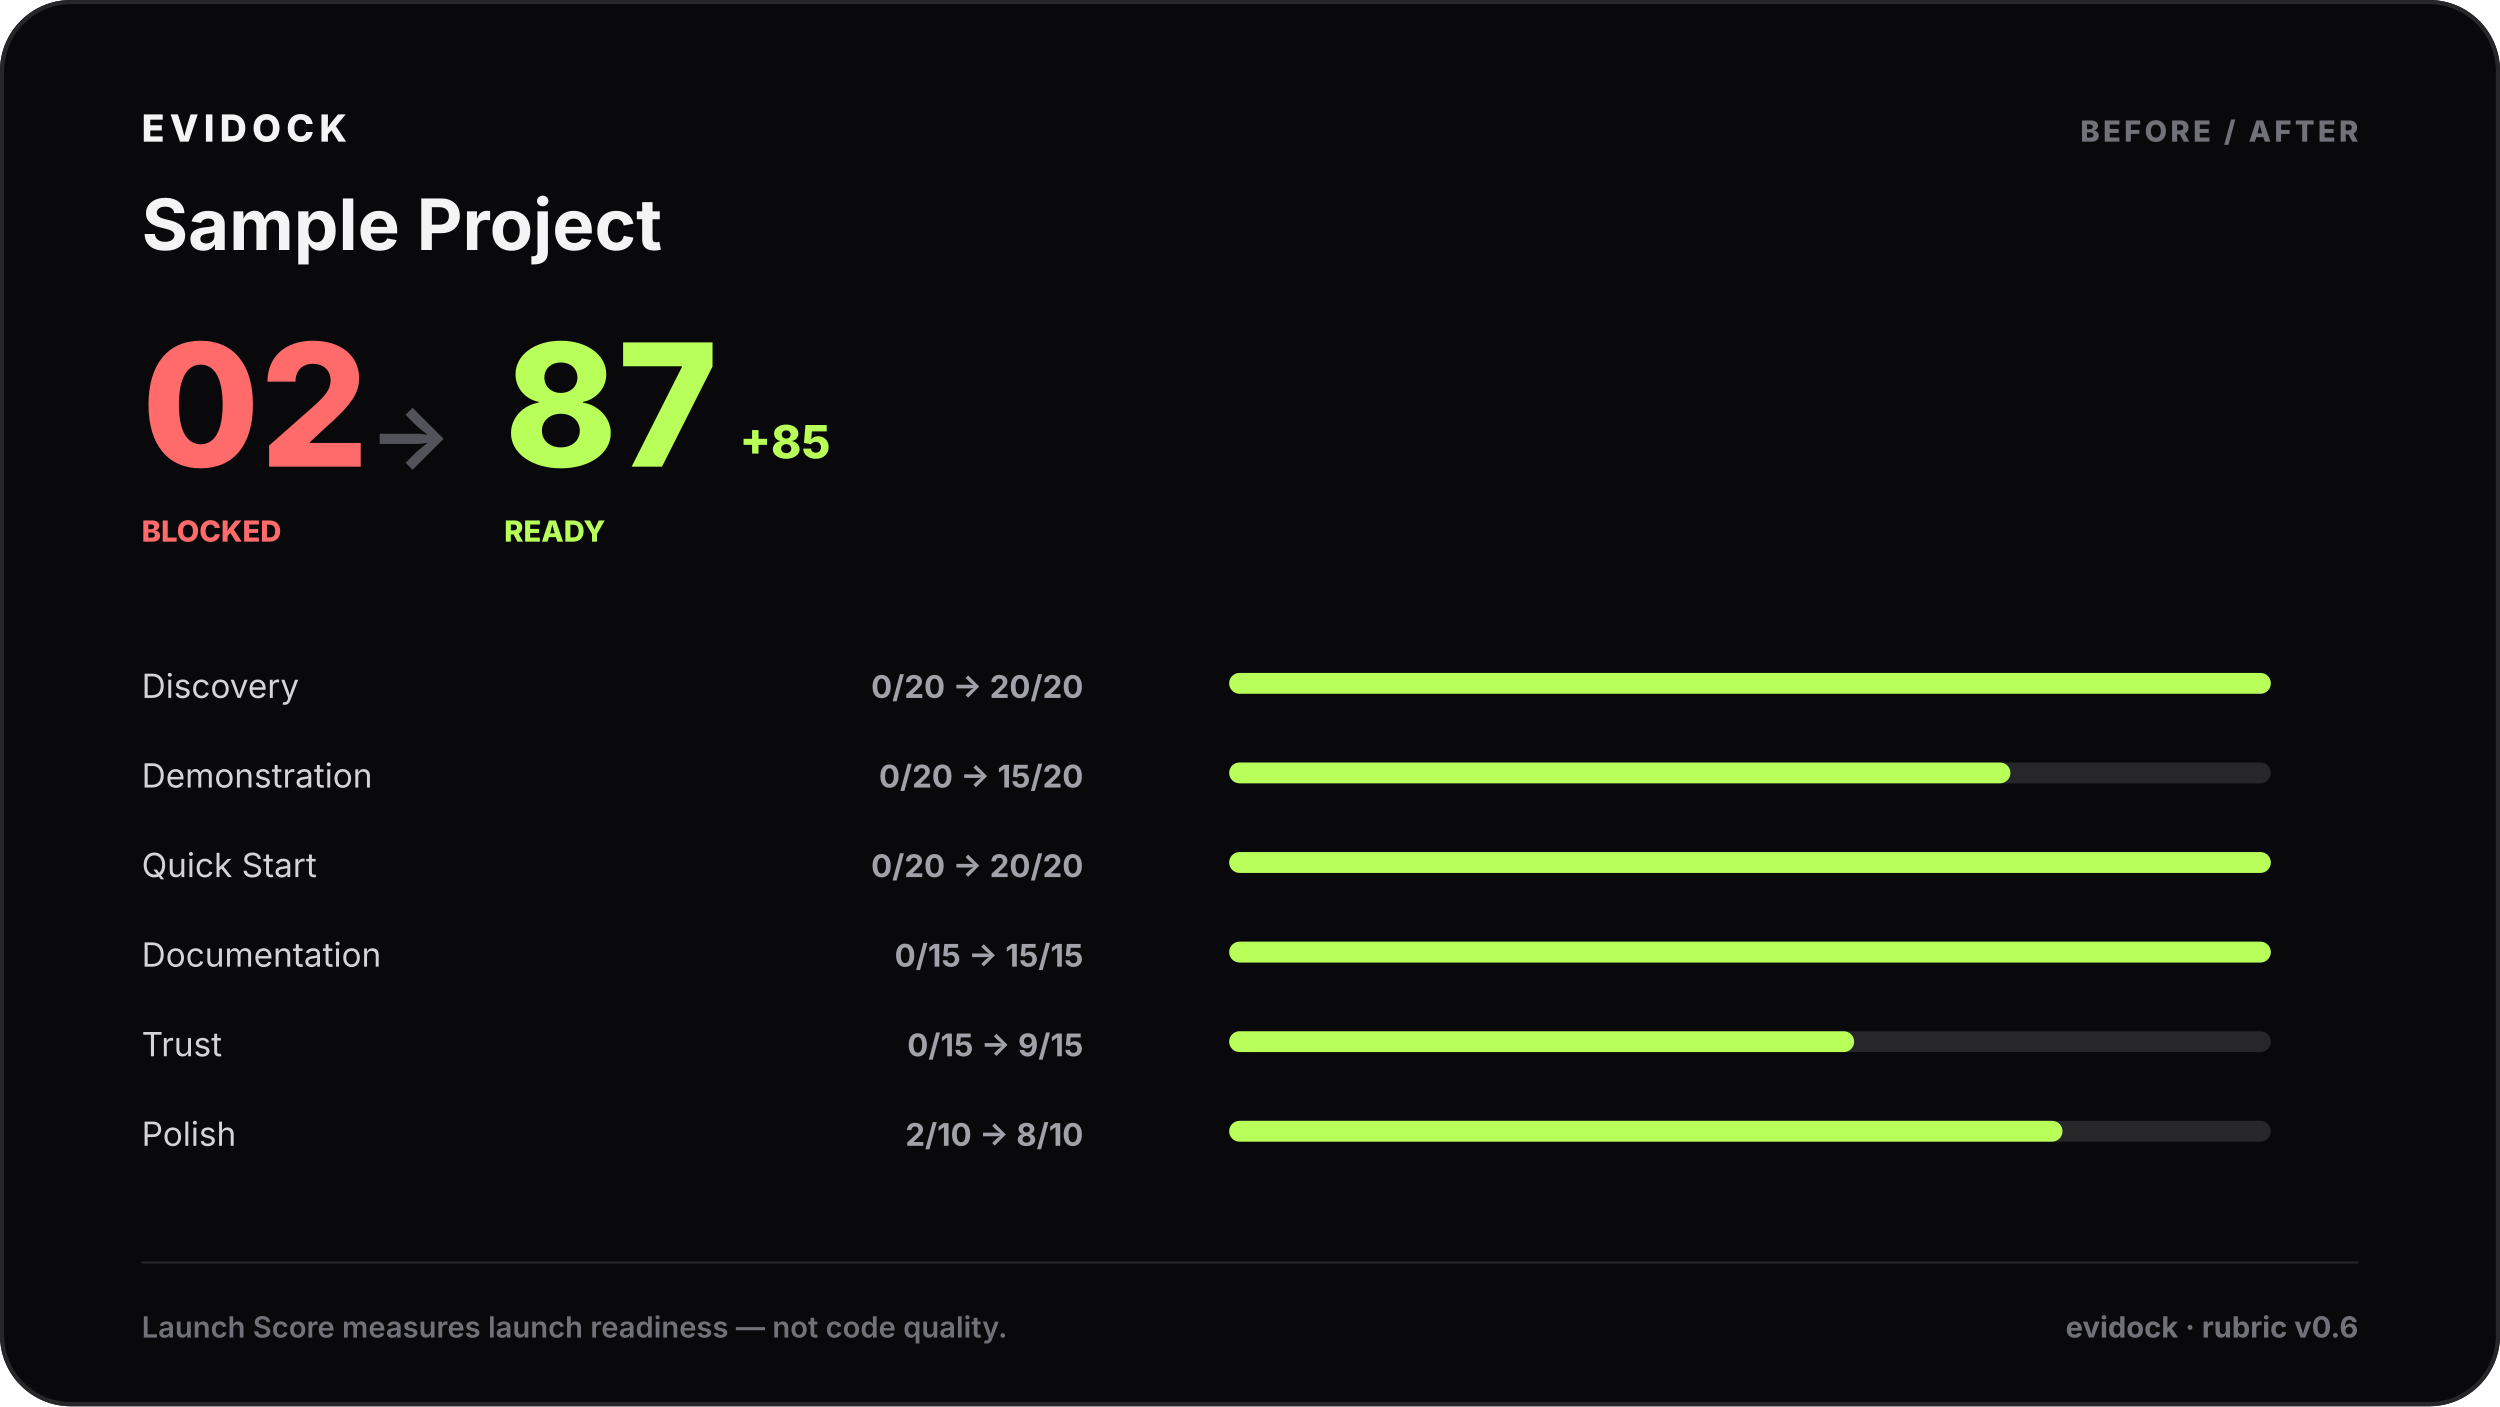
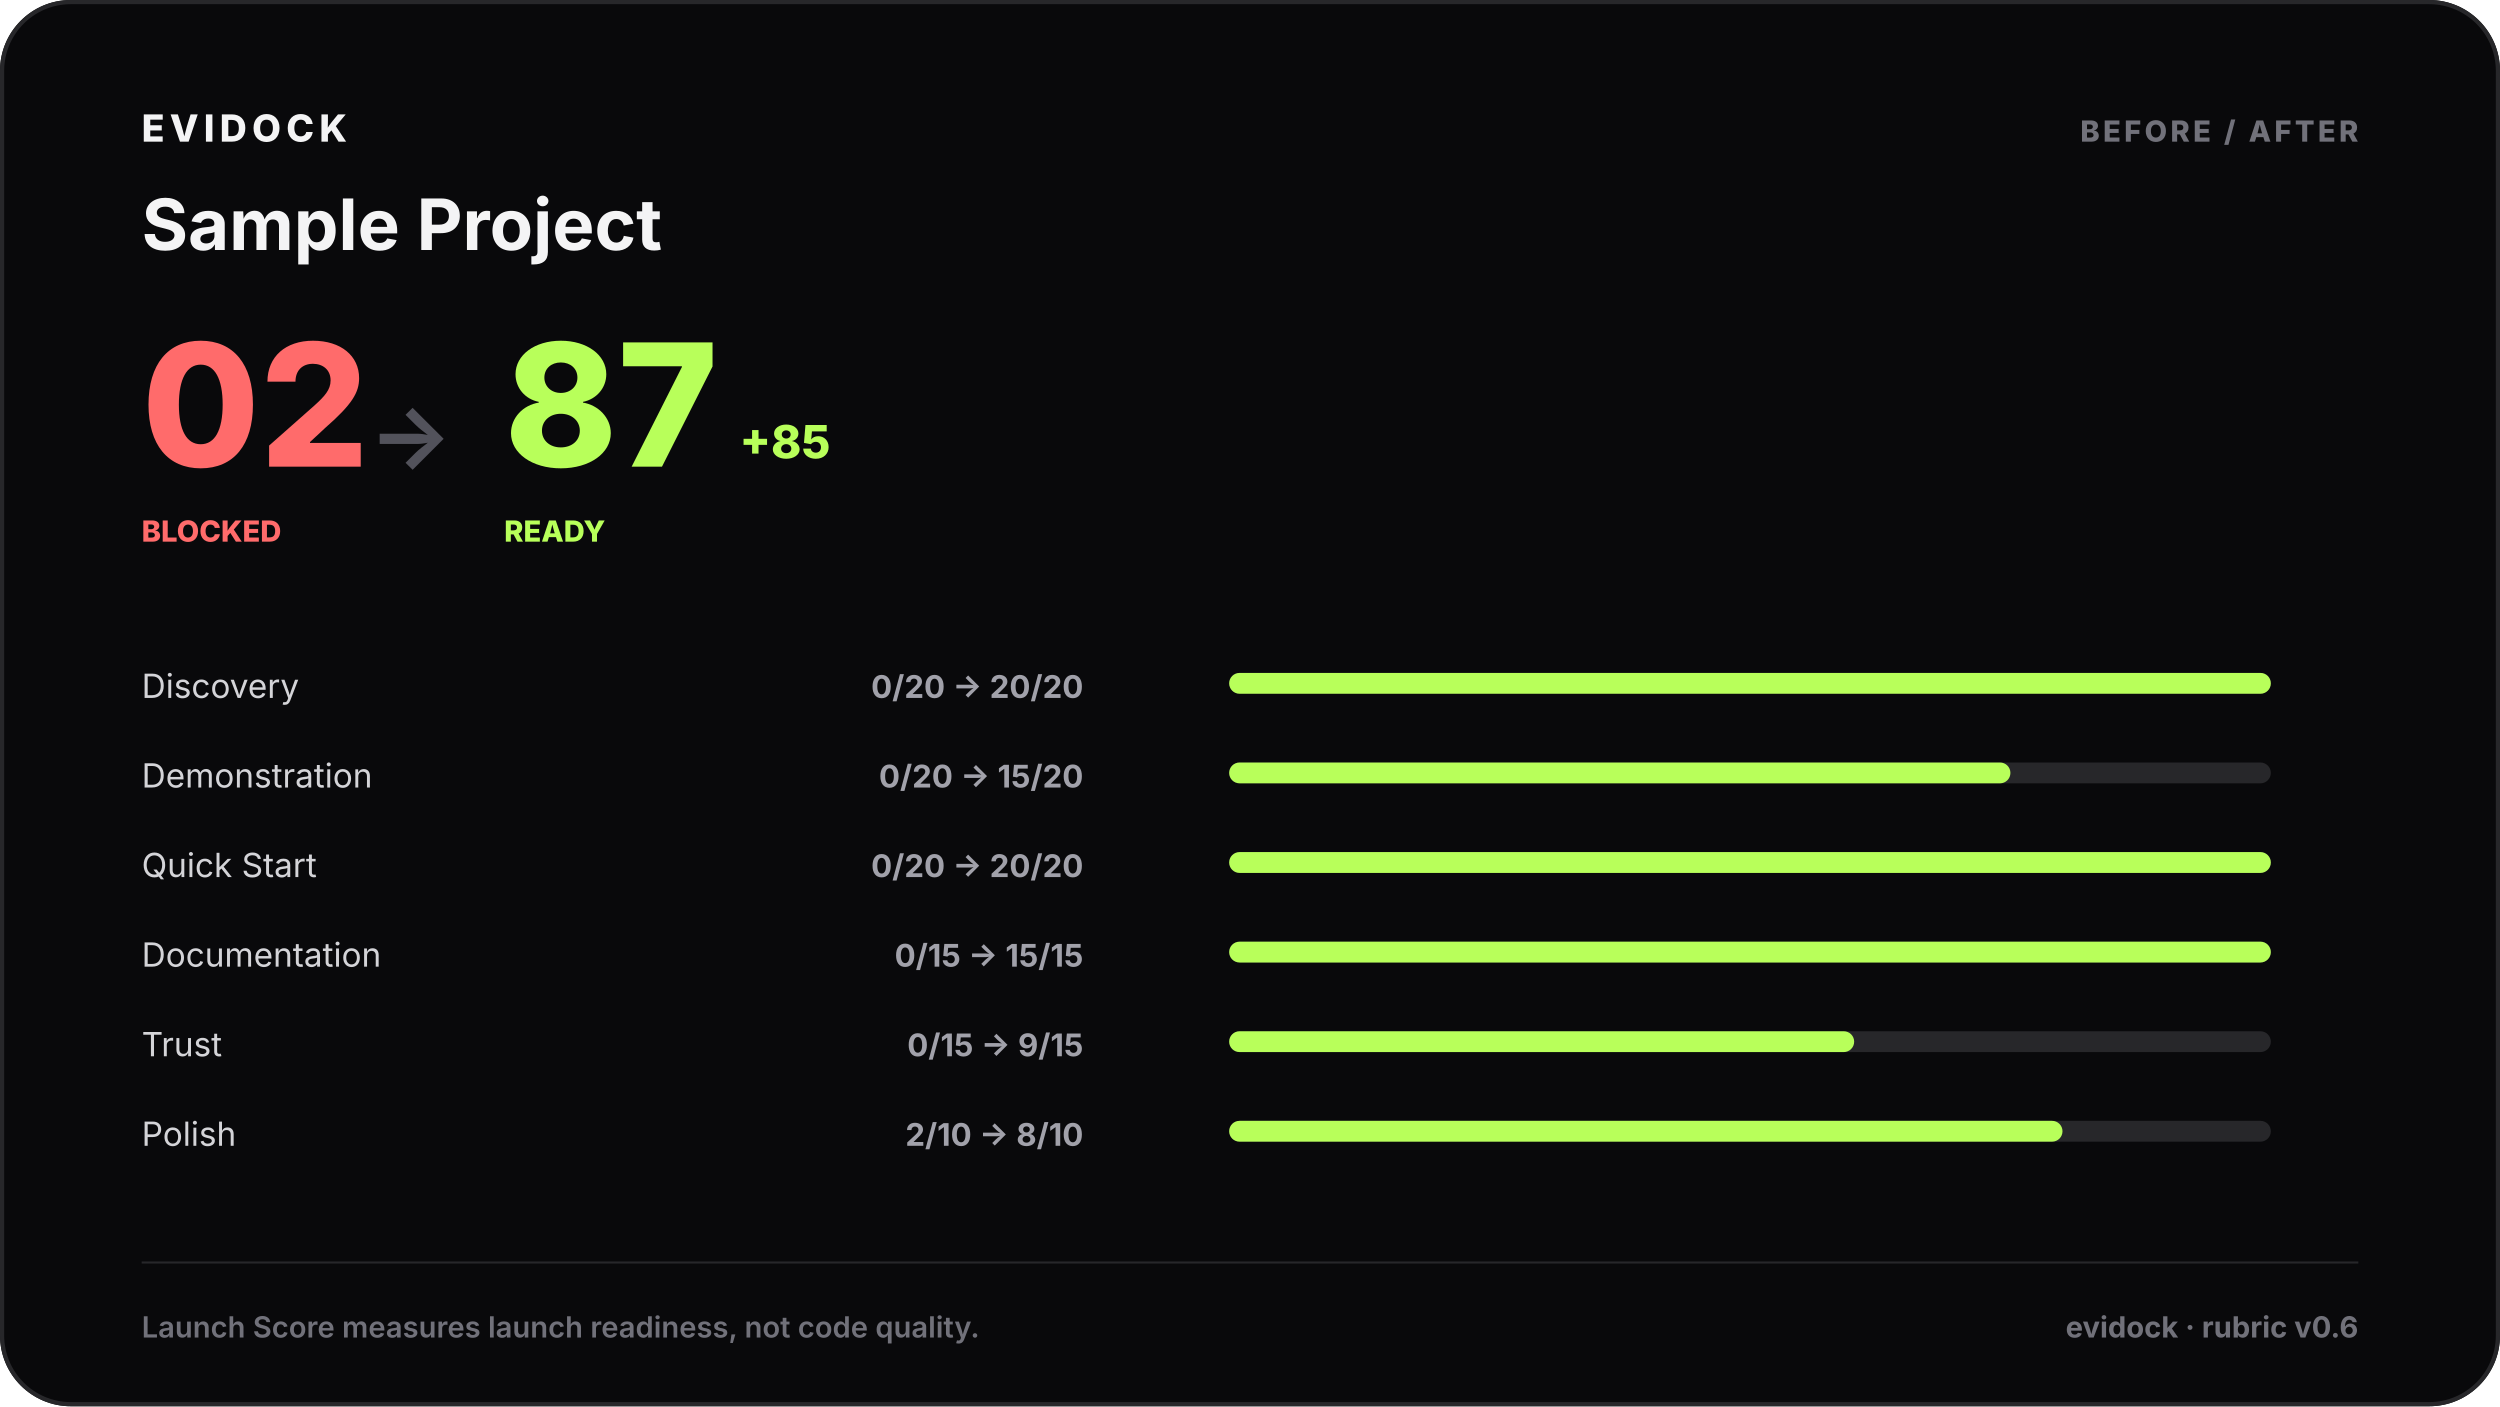
<svg xmlns="http://www.w3.org/2000/svg" width="1200" height="675" viewBox="0 0 1200 675" role="img" aria-label="Evidock before after Launch Score for Sample Project">
  <rect width="1200" height="675" rx="34" fill="#09090B" />
  <rect x="1" y="1" width="1198" height="673" rx="33" fill="none" stroke="#27272A" stroke-width="2" />
  <g font-family="ui-sans-serif,system-ui,-apple-system,Segoe UI,sans-serif">
    <text x="68" y="68" font-size="18" font-weight="800" fill="#F4F4F5" letter-spacing="2.5">EVIDOCK</text>
    <text x="1132" y="68" font-size="14" font-weight="800" fill="#71717A" text-anchor="end" letter-spacing="1.6">BEFORE / AFTER</text>
    <text x="68" y="120" font-size="34" font-weight="750" fill="#F4F4F5">Sample Project</text>
    <text x="68" y="224" font-size="82" font-weight="800" fill="#FF6B6B">02</text>
    <text x="177" y="224" font-size="42" font-weight="700" fill="#52525B">→</text>
    <text x="242" y="224" font-size="82" font-weight="800" fill="#B8FF5A">87</text>
    <text x="355" y="220" font-size="22" font-weight="800" fill="#B8FF5A">+85</text>
    <text x="68" y="260" font-size="14" font-weight="800" fill="#FF6B6B">BLOCKED</text>
    <text x="242" y="260" font-size="14" font-weight="800" fill="#B8FF5A">READY</text>
    <g font-size="16" fill="#D4D4D8">
      <text x="68" y="335">Discovery</text>
      <text x="68" y="378">Demonstration</text>
      <text x="68" y="421">Quick Start</text>
      <text x="68" y="464">Documentation</text>
      <text x="68" y="507">Trust</text>
      <text x="68" y="550">Polish</text>
    </g>
    <g font-size="15" font-weight="700" fill="#A1A1AA">
      <text x="520" y="335" text-anchor="end">0/20 → 20/20</text>
      <text x="520" y="378" text-anchor="end">0/20 → 15/20</text>
      <text x="520" y="421" text-anchor="end">0/20 → 20/20</text>
      <text x="520" y="464" text-anchor="end">0/15 → 15/15</text>
      <text x="520" y="507" text-anchor="end">0/15 → 9/15</text>
      <text x="520" y="550" text-anchor="end">2/10 → 8/10</text>
    </g>
    <g fill="#27272A">
      <rect x="590" y="323" width="500" height="10" rx="5" />
      <rect x="590" y="366" width="500" height="10" rx="5" />
      <rect x="590" y="409" width="500" height="10" rx="5" />
      <rect x="590" y="452" width="500" height="10" rx="5" />
      <rect x="590" y="495" width="500" height="10" rx="5" />
      <rect x="590" y="538" width="500" height="10" rx="5" />
    </g>
    <g fill="#B8FF5A">
      <rect x="590" y="323" width="500" height="10" rx="5" />
      <rect x="590" y="366" width="375" height="10" rx="5" />
      <rect x="590" y="409" width="500" height="10" rx="5" />
      <rect x="590" y="452" width="500" height="10" rx="5" />
      <rect x="590" y="495" width="300" height="10" rx="5" />
      <rect x="590" y="538" width="400" height="10" rx="5" />
    </g>
    <line x1="68" y1="606" x2="1132" y2="606" stroke="#27272A" />
-     <text x="68" y="642" font-size="14" font-weight="600" fill="#71717A">Launch Score measures launch readiness — not code quality.</text>
+     <text x="68" y="642" font-size="14" font-weight="600" fill="#71717A">Launch Score measures launch readiness, not code quality.</text>
    <text x="1132" y="642" font-size="14" font-weight="650" fill="#71717A" text-anchor="end">evidock · rubric v0.6</text>
  </g>
</svg>
